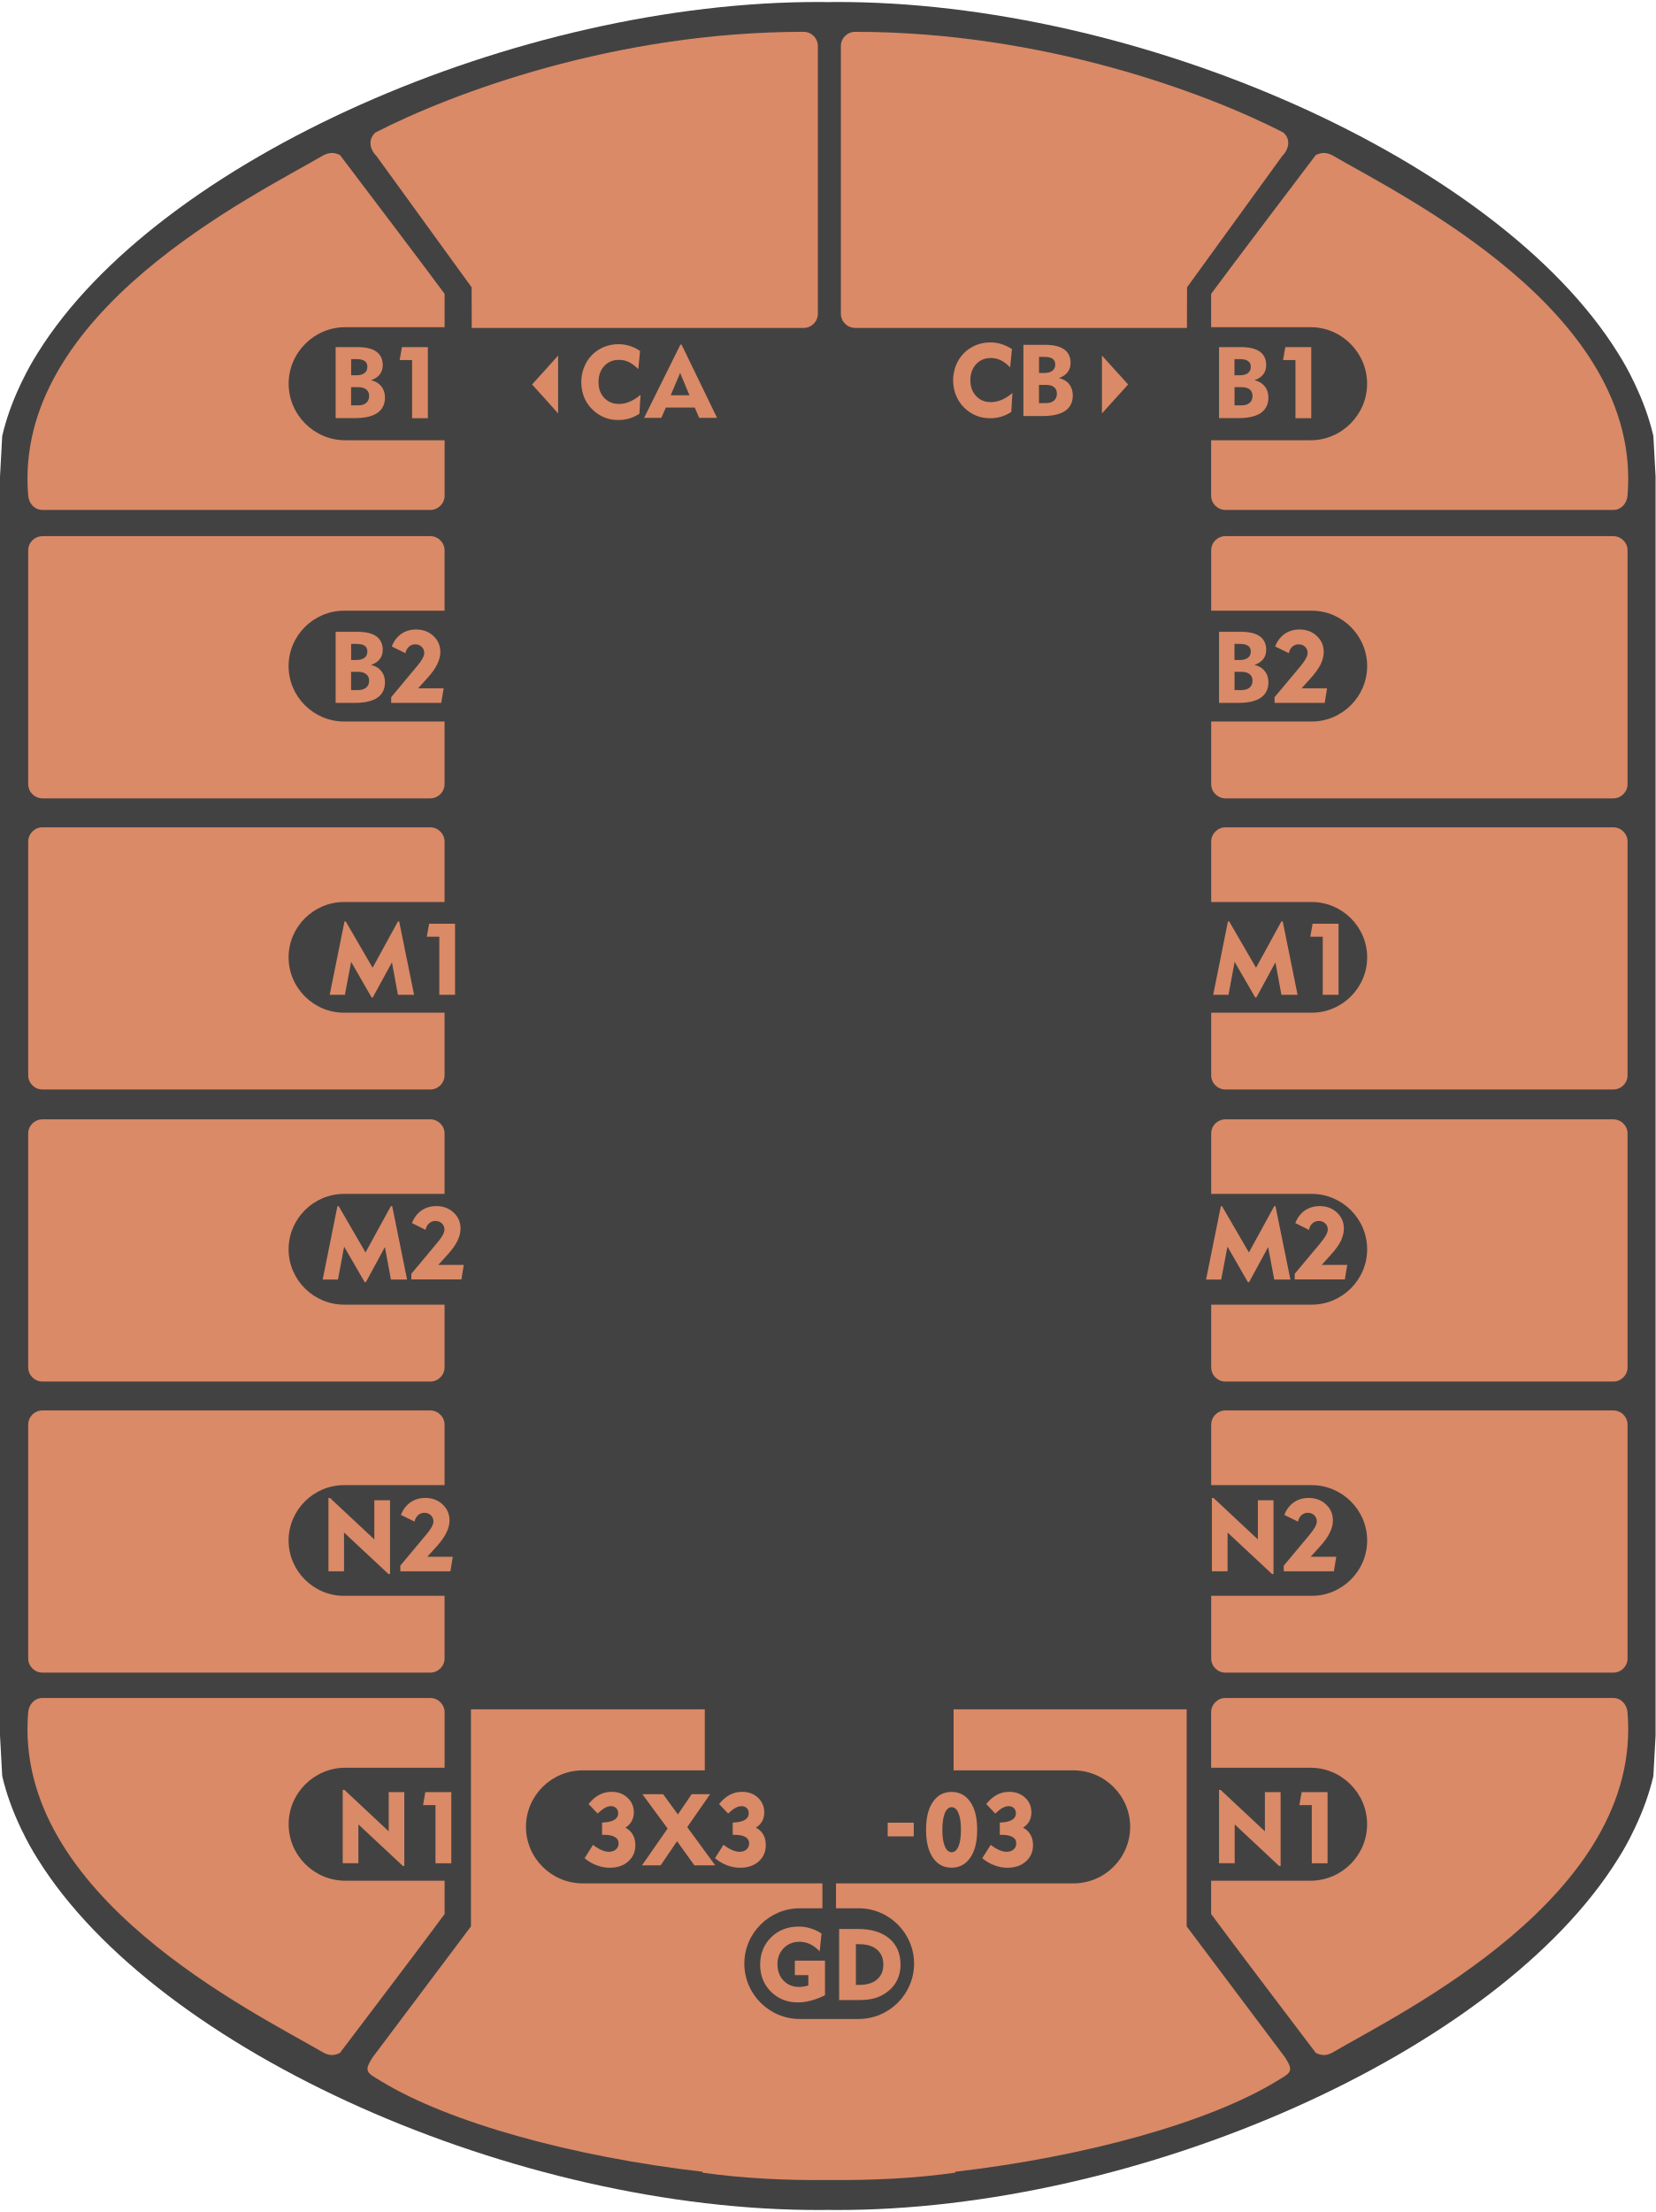
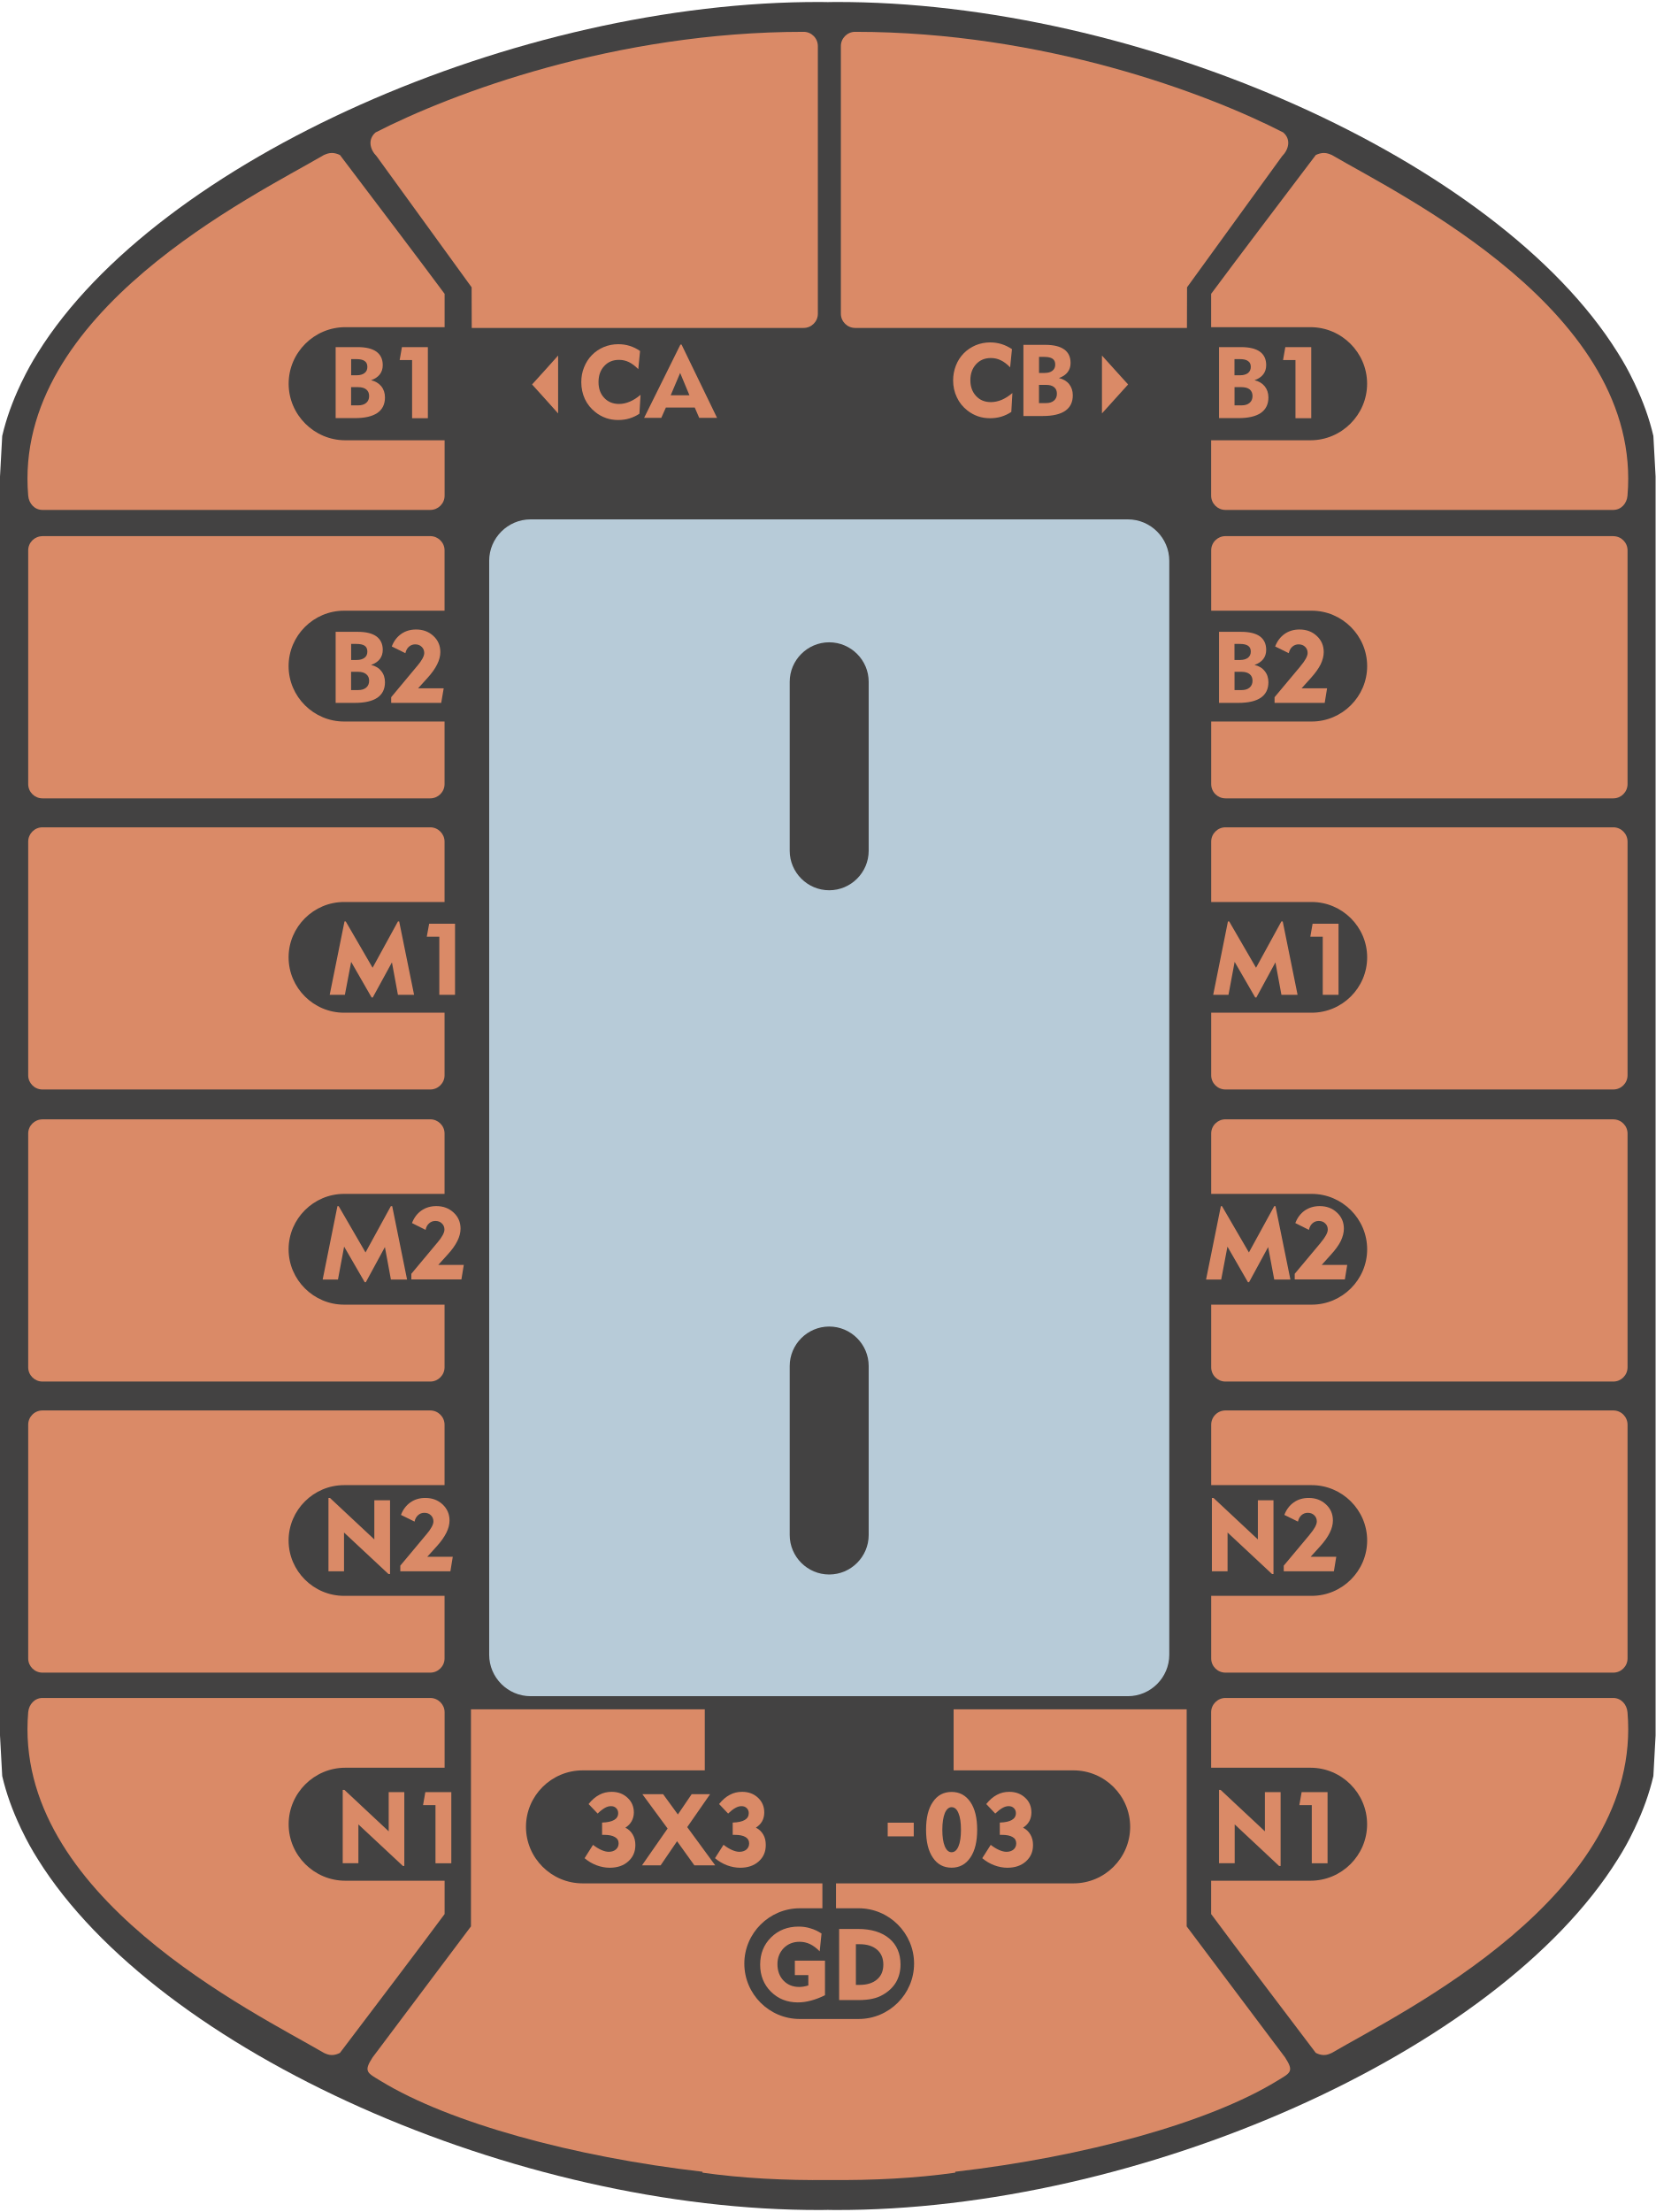
<svg xmlns="http://www.w3.org/2000/svg" xml:space="preserve" width="23.961mm" height="32.004mm" version="1.0" shape-rendering="geometricPrecision" text-rendering="geometricPrecision" image-rendering="optimizeQuality" fill-rule="evenodd" clip-rule="evenodd" viewBox="0 0 306.49 408.65">
  <g id="Layer_x0020_1">
    <path id="base" fill="#434242" d="M-0 87.84l0.41 -7.52c0.75,-3.22 1.91,-6.42 3.41,-9.57l0.03 -0.08 0.26 -0.52c0.85,-1.76 1.81,-3.53 2.92,-5.27 22.24,-35.67 88.7,-65.06 144.94,-64.87l1.26 0.02 1.26 -0.02c56.25,-0.2 122.7,29.2 144.94,64.87 1.11,1.75 2.09,3.51 2.92,5.27l0.26 0.52 0.03 0.08c1.5,3.15 2.66,6.33 3.41,9.57l0.41 7.52 0 76.16 0 80.65 0 76.16 -0.41 7.52c-0.75,3.23 -1.91,6.42 -3.41,9.57l-0.03 0.08 -0.26 0.52c-0.83,1.76 -1.81,3.53 -2.92,5.27 -22.24,35.67 -88.7,65.06 -144.94,64.87l-1.26 -0.02 -1.26 0.02c-56.25,0.2 -122.7,-29.2 -144.94,-64.87 -1.11,-1.75 -2.08,-3.51 -2.92,-5.27l-0.26 -0.52 -0.03 -0.08c-1.5,-3.15 -2.66,-6.35 -3.41,-9.57l-0.41 -7.52 0 -76.16 0 -80.65 0 -76.16z" />
    <g id="labels">
      <path fill="#DA8A67" fill-rule="nonzero" d="M64.99 74.66l1.31 0c0.62,0 1.13,-0.15 1.49,-0.46 0.36,-0.31 0.54,-0.73 0.54,-1.27 0,-0.52 -0.18,-0.93 -0.54,-1.22 -0.34,-0.28 -0.85,-0.42 -1.49,-0.42l-1.31 0 0 3.38zm0 -5.57l1.05 0c0.62,0 1.1,-0.15 1.44,-0.41 0.36,-0.28 0.52,-0.65 0.52,-1.14 0,-0.49 -0.16,-0.85 -0.49,-1.08 -0.33,-0.25 -0.85,-0.36 -1.55,-0.36l-0.96 0 0 2.99 -0 0zm-2.86 7.95l0 -13.16 4.07 0c1.54,0 2.68,0.28 3.46,0.83 0.78,0.56 1.19,1.39 1.19,2.5 0,0.67 -0.18,1.24 -0.54,1.71 -0.36,0.47 -0.9,0.83 -1.62,1.09 0.8,0.18 1.42,0.56 1.88,1.11 0.46,0.57 0.69,1.27 0.69,2.07 0,1.27 -0.47,2.22 -1.4,2.87 -0.95,0.64 -2.32,0.96 -4.17,0.96l-3.56 0 0 0zm14.15 0l0 -10.76 -2.3 0 0.42 -2.4 4.8 0 0 13.16 -2.92 0z" />
      <path fill="#DA8A67" fill-rule="nonzero" d="M64.99 127.35l1.31 0c0.62,0 1.13,-0.15 1.49,-0.46 0.36,-0.31 0.54,-0.74 0.54,-1.27 0,-0.52 -0.18,-0.93 -0.54,-1.21 -0.34,-0.29 -0.85,-0.44 -1.49,-0.44l-1.31 0 0 3.38zm0 -5.57l1.05 0c0.62,0 1.1,-0.15 1.44,-0.41 0.36,-0.28 0.52,-0.65 0.52,-1.14 0,-0.49 -0.16,-0.85 -0.49,-1.08 -0.33,-0.23 -0.85,-0.34 -1.55,-0.34l-0.96 0 0 2.97 -0 0zm-2.86 7.95l0 -13.16 4.07 0c1.54,0 2.68,0.28 3.46,0.83 0.78,0.57 1.19,1.4 1.19,2.5 0,0.67 -0.18,1.24 -0.54,1.71 -0.36,0.47 -0.9,0.83 -1.62,1.09 0.8,0.18 1.42,0.55 1.88,1.13 0.46,0.55 0.69,1.26 0.69,2.07 0,1.26 -0.47,2.22 -1.4,2.86 -0.95,0.64 -2.32,0.96 -4.17,0.96l-3.56 0 0 0zm10.28 0l0 -1.06 4.75 -5.7 0.05 -0.05c0.88,-1.04 1.32,-1.86 1.32,-2.43 0,-0.46 -0.16,-0.85 -0.47,-1.14 -0.31,-0.31 -0.72,-0.46 -1.21,-0.46 -0.44,0 -0.83,0.15 -1.16,0.44 -0.33,0.29 -0.54,0.7 -0.65,1.19l-2.52 -1.24c0.38,-1 0.96,-1.76 1.75,-2.32 0.78,-0.55 1.7,-0.82 2.76,-0.82 1.26,0 2.32,0.39 3.19,1.19 0.87,0.8 1.29,1.8 1.29,2.99 0,0.73 -0.2,1.49 -0.59,2.27 -0.38,0.78 -0.98,1.63 -1.8,2.53l-1.73 1.91 4.74 0 -0.46 2.69 -9.26 0 0 0z" />
      <path fill="#DA8A67" fill-rule="nonzero" d="M61.03 183.75l2.74 -13.58 0.23 0 4.97 8.57 4.69 -8.57 0.23 0 2.76 13.58 -2.99 0 -1.11 -6.01 -3.55 6.5 -0.21 0 -3.79 -6.59 -1.16 6.1 -2.81 0zm20.29 0l0 -10.76 -2.32 0 0.44 -2.4 4.79 0 0 13.16 -2.91 0 0 0z" />
      <path fill="#DA8A67" fill-rule="nonzero" d="M59.73 236.44l2.73 -13.58 0.23 0 4.97 8.57 4.69 -8.57 0.25 0 2.75 13.58 -2.99 0 -1.11 -6.01 -3.53 6.5 -0.21 0 -3.81 -6.58 -1.14 6.09 -2.81 0 0 0zm16.41 0l0 -1.06 4.76 -5.7 0.05 -0.05c0.88,-1.04 1.32,-1.86 1.32,-2.43 0,-0.46 -0.16,-0.85 -0.47,-1.14 -0.31,-0.31 -0.72,-0.46 -1.21,-0.46 -0.46,0 -0.83,0.15 -1.16,0.44 -0.33,0.29 -0.56,0.7 -0.65,1.21l-2.52 -1.26c0.38,-1 0.96,-1.76 1.75,-2.32 0.78,-0.54 1.7,-0.82 2.76,-0.82 1.26,0 2.32,0.39 3.19,1.19 0.87,0.8 1.29,1.8 1.29,2.99 0,0.73 -0.2,1.49 -0.59,2.28 -0.39,0.78 -0.98,1.62 -1.8,2.51l-1.73 1.91 4.72 0 -0.44 2.69 -9.26 0 0 0z" />
      <path fill="#DA8A67" fill-rule="nonzero" d="M60.8 290.45l0 -13.58 0.29 0 8.2 7.67 0 -7.25 2.91 0 0 13.66 -0.28 0 -8.24 -7.69 0 7.18 -2.89 0 0 0zm13.3 0l0 -1.06 4.76 -5.7 0.05 -0.05c0.88,-1.04 1.32,-1.86 1.32,-2.43 0,-0.46 -0.16,-0.85 -0.47,-1.14 -0.31,-0.31 -0.72,-0.46 -1.21,-0.46 -0.46,0 -0.83,0.15 -1.16,0.44 -0.33,0.29 -0.56,0.7 -0.65,1.19l-2.52 -1.24c0.38,-1 0.96,-1.76 1.75,-2.32 0.79,-0.55 1.7,-0.82 2.76,-0.82 1.26,0 2.32,0.39 3.19,1.19 0.85,0.8 1.29,1.79 1.29,2.99 0,0.73 -0.2,1.49 -0.59,2.27 -0.39,0.78 -0.98,1.63 -1.8,2.53l-1.73 1.91 4.72 0 -0.44 2.69 -9.26 0 -0 0z" />
      <path fill="#DA8A67" fill-rule="nonzero" d="M63.44 344.47l0 -13.58 0.31 0 8.2 7.67 0 -7.25 2.89 0 0 13.66 -0.26 0 -8.24 -7.69 0 7.18 -2.91 0 -0 -0zm17.17 0l0 -10.76 -2.3 0 0.42 -2.4 4.81 0 0 13.16 -2.93 0z" />
      <path fill="#DA8A67" fill-rule="nonzero" d="M228.51 74.66l1.31 0c0.64,0 1.13,-0.15 1.49,-0.46 0.36,-0.31 0.54,-0.73 0.54,-1.27 0,-0.52 -0.18,-0.93 -0.52,-1.22 -0.36,-0.28 -0.85,-0.42 -1.5,-0.42l-1.31 0 0 3.38 0 0zm0 -5.57l1.05 0c0.62,0 1.1,-0.15 1.45,-0.41 0.34,-0.28 0.52,-0.65 0.52,-1.14 0,-0.49 -0.16,-0.85 -0.51,-1.08 -0.33,-0.25 -0.83,-0.36 -1.53,-0.36l-0.98 0 0 2.99 0 0zm-2.86 7.95l0 -13.16 4.07 0c1.54,0 2.7,0.28 3.48,0.83 0.78,0.56 1.18,1.39 1.18,2.5 0,0.67 -0.18,1.24 -0.54,1.71 -0.36,0.47 -0.9,0.83 -1.62,1.09 0.8,0.18 1.42,0.56 1.88,1.11 0.46,0.57 0.69,1.27 0.69,2.07 0,1.27 -0.47,2.22 -1.4,2.87 -0.93,0.64 -2.32,0.96 -4.15,0.96l-3.58 0 0 0zm14.15 0l0 -10.76 -2.3 0 0.42 -2.4 4.8 0 0 13.16 -2.92 0z" />
      <path fill="#DA8A67" fill-rule="nonzero" d="M228.51 127.35l1.31 0c0.64,0 1.13,-0.15 1.49,-0.46 0.36,-0.31 0.54,-0.74 0.54,-1.27 0,-0.52 -0.18,-0.93 -0.52,-1.21 -0.36,-0.29 -0.85,-0.44 -1.5,-0.44l-1.31 0 0 3.38 0 0zm0 -5.57l1.05 0c0.62,0 1.1,-0.15 1.45,-0.41 0.34,-0.28 0.52,-0.65 0.52,-1.14 0,-0.49 -0.16,-0.85 -0.51,-1.08 -0.33,-0.23 -0.83,-0.34 -1.53,-0.34l-0.98 0 0 2.97 0 0zm-2.86 7.95l0 -13.16 4.07 0c1.54,0 2.7,0.28 3.48,0.83 0.78,0.57 1.18,1.4 1.18,2.5 0,0.67 -0.18,1.24 -0.54,1.71 -0.36,0.47 -0.9,0.83 -1.62,1.09 0.8,0.18 1.42,0.55 1.88,1.13 0.46,0.55 0.69,1.26 0.69,2.07 0,1.26 -0.47,2.22 -1.4,2.86 -0.93,0.64 -2.32,0.96 -4.15,0.96l-3.58 0 0 0zm10.28 0l0 -1.06 4.77 -5.7 0.03 -0.05c0.88,-1.04 1.32,-1.86 1.32,-2.43 0,-0.46 -0.15,-0.85 -0.46,-1.14 -0.31,-0.31 -0.72,-0.46 -1.22,-0.46 -0.44,0 -0.83,0.15 -1.16,0.44 -0.33,0.29 -0.54,0.7 -0.65,1.19l-2.52 -1.24c0.39,-1 0.96,-1.76 1.75,-2.32 0.78,-0.55 1.72,-0.82 2.76,-0.82 1.27,0 2.34,0.39 3.19,1.19 0.87,0.8 1.29,1.8 1.29,2.99 0,0.73 -0.2,1.49 -0.57,2.27 -0.39,0.78 -1,1.63 -1.81,2.53l-1.72 1.91 4.72 0 -0.44 2.69 -9.28 0 0 0z" />
      <path fill="#DA8A67" fill-rule="nonzero" d="M224.57 183.75l2.73 -13.58 0.23 0 4.97 8.57 4.69 -8.57 0.25 0 2.75 13.58 -2.99 0 -1.11 -6.01 -3.53 6.5 -0.21 0 -3.81 -6.59 -1.14 6.1 -2.81 0 0 0zm20.28 0l0 -10.76 -2.3 0 0.42 -2.4 4.8 0 0 13.16 -2.92 0z" />
      <path fill="#DA8A67" fill-rule="nonzero" d="M223.25 236.44l2.74 -13.58 0.21 0 4.98 8.57 4.69 -8.57 0.23 0 2.76 13.58 -2.99 0 -1.13 -6.01 -3.53 6.5 -0.21 0 -3.79 -6.58 -1.16 6.09 -2.81 0zm16.41 0l0 -1.06 4.77 -5.7 0.03 -0.05c0.88,-1.04 1.32,-1.86 1.32,-2.43 0,-0.46 -0.15,-0.85 -0.47,-1.14 -0.31,-0.31 -0.7,-0.46 -1.21,-0.46 -0.44,0 -0.83,0.15 -1.16,0.44 -0.33,0.29 -0.54,0.7 -0.65,1.21l-2.52 -1.26c0.39,-1 0.96,-1.76 1.75,-2.32 0.79,-0.54 1.72,-0.82 2.76,-0.82 1.27,0 2.34,0.39 3.19,1.19 0.87,0.8 1.29,1.8 1.29,2.99 0,0.73 -0.2,1.49 -0.57,2.28 -0.39,0.78 -1,1.62 -1.81,2.51l-1.72 1.91 4.72 0 -0.44 2.69 -9.28 0 0 0z" />
      <path fill="#DA8A67" fill-rule="nonzero" d="M224.33 290.45l0 -13.58 0.31 0 8.2 7.67 0 -7.25 2.89 0 0 13.66 -0.26 0 -8.24 -7.69 0 7.18 -2.91 0 0 0zm13.3 0l0 -1.06 4.77 -5.7 0.03 -0.05c0.88,-1.04 1.32,-1.86 1.32,-2.43 0,-0.46 -0.16,-0.85 -0.47,-1.14 -0.31,-0.31 -0.72,-0.46 -1.21,-0.46 -0.44,0 -0.83,0.15 -1.16,0.44 -0.33,0.29 -0.54,0.7 -0.65,1.19l-2.52 -1.24c0.38,-1 0.96,-1.76 1.75,-2.32 0.78,-0.55 1.7,-0.82 2.76,-0.82 1.27,0 2.32,0.39 3.19,1.19 0.87,0.8 1.29,1.79 1.29,2.99 0,0.73 -0.2,1.49 -0.59,2.27 -0.38,0.78 -0.98,1.63 -1.8,2.53l-1.73 1.91 4.74 0 -0.44 2.69 -9.28 0 0 0z" />
      <path fill="#DA8A67" fill-rule="nonzero" d="M225.65 344.47l0 -13.58 0.29 0 8.2 7.67 0 -7.25 2.91 0 0 13.66 -0.28 0 -8.22 -7.69 0 7.18 -2.91 0 0 -0zm17.17 0l0 -10.76 -2.3 0 0.42 -2.4 4.8 0 0 13.16 -2.92 0z" />
      <path fill="#DA8A67" fill-rule="nonzero" d="M109.76 341.06c0.57,0.44 1.1,0.75 1.57,0.96 0.49,0.21 0.93,0.33 1.36,0.33 0.54,0 0.98,-0.15 1.31,-0.43 0.34,-0.29 0.51,-0.67 0.51,-1.13 0,-0.52 -0.23,-0.91 -0.69,-1.17 -0.46,-0.28 -1.13,-0.41 -2.03,-0.41l-0.34 0 0 -2.27c1,-0.03 1.75,-0.2 2.24,-0.49 0.49,-0.29 0.74,-0.7 0.74,-1.26 0,-0.38 -0.13,-0.69 -0.38,-0.93 -0.24,-0.25 -0.57,-0.36 -0.96,-0.36 -0.36,0 -0.74,0.1 -1.14,0.33 -0.39,0.23 -0.85,0.57 -1.32,1.04l-1.68 -1.76c0.62,-0.77 1.27,-1.34 1.99,-1.71 0.7,-0.38 1.45,-0.55 2.27,-0.55 1.18,0 2.16,0.36 2.94,1.09 0.78,0.72 1.18,1.63 1.18,2.73 0,0.6 -0.15,1.14 -0.41,1.62 -0.28,0.49 -0.65,0.88 -1.16,1.19 0.59,0.29 1.03,0.72 1.36,1.27 0.33,0.56 0.49,1.21 0.49,1.94 0,1.26 -0.44,2.25 -1.32,3.04 -0.87,0.78 -2.01,1.17 -3.43,1.17 -0.82,0 -1.63,-0.16 -2.44,-0.46 -0.82,-0.31 -1.55,-0.75 -2.21,-1.31l1.57 -2.48 0 0zm9.08 3.79l4.74 -6.81 -4.67 -6.35 3.84 0 2.73 3.75 2.55 -3.75 3.41 0 -4.23 6.09 5.18 7.07 -3.86 0 -3.2 -4.46 -3.04 4.46 -3.45 0 -0 0zm15.1 -3.79c0.57,0.44 1.09,0.75 1.57,0.96 0.49,0.21 0.93,0.33 1.36,0.33 0.54,0 0.98,-0.15 1.31,-0.43 0.33,-0.29 0.49,-0.67 0.49,-1.13 0,-0.52 -0.23,-0.91 -0.67,-1.17 -0.46,-0.28 -1.13,-0.41 -2.03,-0.41l-0.34 0 0 -2.27c1,-0.03 1.75,-0.2 2.24,-0.49 0.49,-0.29 0.73,-0.7 0.73,-1.26 0,-0.38 -0.13,-0.69 -0.38,-0.93 -0.26,-0.25 -0.57,-0.36 -0.96,-0.36 -0.36,0 -0.73,0.1 -1.14,0.33 -0.41,0.23 -0.85,0.57 -1.34,1.04l-1.67 -1.76c0.62,-0.77 1.27,-1.34 1.99,-1.71 0.7,-0.38 1.45,-0.55 2.27,-0.55 1.18,0 2.16,0.36 2.94,1.09 0.77,0.72 1.16,1.63 1.16,2.73 0,0.6 -0.13,1.14 -0.39,1.62 -0.28,0.49 -0.67,0.88 -1.16,1.19 0.59,0.29 1.03,0.72 1.36,1.27 0.33,0.56 0.47,1.21 0.47,1.94 0,1.26 -0.43,2.25 -1.31,3.04 -0.88,0.78 -2.01,1.17 -3.43,1.17 -0.82,0 -1.63,-0.16 -2.45,-0.46 -0.8,-0.31 -1.54,-0.75 -2.21,-1.31l1.58 -2.48 0 0zm30.38 -1.57l0 -2.53 4.82 0 0 2.53 -4.82 0zm10.11 -1.22c0,1.31 0.15,2.32 0.46,3.07 0.31,0.73 0.73,1.09 1.26,1.09 0.54,0 0.96,-0.36 1.27,-1.09 0.31,-0.73 0.46,-1.75 0.46,-3.07 0,-1.32 -0.15,-2.35 -0.46,-3.07 -0.29,-0.73 -0.72,-1.11 -1.27,-1.11 -0.52,0 -0.95,0.38 -1.26,1.11 -0.29,0.73 -0.46,1.76 -0.46,3.07zm-3.01 0c0,-2.19 0.41,-3.92 1.26,-5.14 0.83,-1.24 1.99,-1.86 3.46,-1.86 1.47,0 2.63,0.62 3.48,1.86 0.85,1.24 1.26,2.95 1.26,5.14 0,2.19 -0.41,3.9 -1.26,5.14 -0.85,1.26 -2.01,1.88 -3.48,1.88 -1.47,0 -2.63,-0.62 -3.46,-1.86 -0.85,-1.24 -1.26,-2.96 -1.26,-5.16l0 0zm11.96 2.79c0.57,0.44 1.09,0.75 1.57,0.96 0.49,0.21 0.93,0.33 1.36,0.33 0.54,0 0.98,-0.15 1.31,-0.43 0.33,-0.29 0.49,-0.67 0.49,-1.13 0,-0.52 -0.21,-0.91 -0.67,-1.17 -0.46,-0.28 -1.13,-0.41 -2.03,-0.41l-0.34 0 0 -2.27c1,-0.03 1.75,-0.2 2.24,-0.49 0.49,-0.29 0.74,-0.7 0.74,-1.26 0,-0.38 -0.13,-0.69 -0.38,-0.93 -0.26,-0.25 -0.57,-0.36 -0.96,-0.36 -0.36,0 -0.74,0.1 -1.14,0.33 -0.41,0.23 -0.85,0.57 -1.34,1.04l-1.67 -1.76c0.62,-0.77 1.27,-1.34 1.99,-1.71 0.7,-0.38 1.45,-0.55 2.27,-0.55 1.18,0 2.16,0.36 2.94,1.09 0.79,0.72 1.16,1.63 1.16,2.73 0,0.6 -0.13,1.14 -0.39,1.62 -0.28,0.49 -0.65,0.88 -1.16,1.19 0.59,0.29 1.03,0.72 1.36,1.27 0.33,0.56 0.49,1.21 0.49,1.94 0,1.26 -0.44,2.25 -1.32,3.04 -0.88,0.78 -2.01,1.17 -3.43,1.17 -0.82,0 -1.63,-0.16 -2.43,-0.46 -0.82,-0.31 -1.55,-0.75 -2.22,-1.31l1.58 -2.48 0 0z" />
      <path fill="#DA8A67" fill-rule="nonzero" d="M152.71 362.49l0 6.4c-0.88,0.44 -1.75,0.77 -2.58,0.99 -0.85,0.23 -1.65,0.34 -2.45,0.34 -1.99,0 -3.66,-0.67 -4.98,-1.99 -1.32,-1.32 -1.99,-2.99 -1.99,-4.99 0,-2.04 0.67,-3.72 2.03,-5.06 1.34,-1.32 3.04,-1.99 5.08,-1.99 0.78,0 1.52,0.1 2.22,0.33 0.7,0.2 1.37,0.52 2.03,0.95l-0.34 3.3c-0.6,-0.62 -1.21,-1.06 -1.81,-1.35 -0.61,-0.28 -1.24,-0.42 -1.91,-0.42 -1.18,0 -2.16,0.39 -2.94,1.17 -0.77,0.8 -1.16,1.78 -1.16,2.97 0,1.24 0.38,2.27 1.13,3.05 0.75,0.78 1.72,1.17 2.89,1.17 0.26,0 0.54,-0.02 0.82,-0.07 0.29,-0.05 0.57,-0.11 0.88,-0.21l0 -1.91 -2.5 0 0 -2.68 5.6 0zm5.72 4.49l0.69 0c1.37,0 2.45,-0.34 3.23,-1.01 0.77,-0.65 1.16,-1.58 1.16,-2.74 0,-1.17 -0.39,-2.11 -1.16,-2.77 -0.78,-0.67 -1.86,-1.01 -3.23,-1.01l-0.69 0 0 7.54zm-3.1 2.82l0 -13.17 3.5 0c2.45,0 4.38,0.59 5.78,1.76 1.39,1.17 2.08,2.79 2.08,4.83 0,1.21 -0.28,2.3 -0.82,3.25 -0.56,0.95 -1.36,1.71 -2.43,2.33 -0.61,0.36 -1.26,0.6 -1.98,0.75 -0.7,0.16 -1.58,0.24 -2.63,0.24l-3.5 0z" />
      <path fill="#DA8A67" fill-rule="nonzero" d="M118.16 67.97c-0.57,-0.59 -1.16,-1.03 -1.73,-1.31 -0.59,-0.29 -1.21,-0.42 -1.85,-0.42 -1.11,0 -2.03,0.37 -2.73,1.14 -0.72,0.77 -1.06,1.76 -1.06,2.97 0,1.19 0.34,2.17 1.05,2.92 0.7,0.75 1.62,1.13 2.75,1.13 0.67,0 1.34,-0.15 1.99,-0.43 0.67,-0.28 1.32,-0.7 1.99,-1.26l-0.21 3.49c-0.56,0.39 -1.18,0.67 -1.85,0.88 -0.67,0.2 -1.36,0.29 -2.08,0.29 -0.78,0 -1.52,-0.11 -2.24,-0.36 -0.7,-0.25 -1.37,-0.6 -1.96,-1.08 -0.85,-0.67 -1.5,-1.47 -1.96,-2.43 -0.44,-0.96 -0.67,-2.01 -0.67,-3.13 0,-0.98 0.16,-1.89 0.51,-2.74 0.33,-0.85 0.82,-1.62 1.45,-2.27 0.64,-0.65 1.37,-1.14 2.22,-1.5 0.83,-0.34 1.72,-0.52 2.66,-0.52 0.73,0 1.44,0.1 2.11,0.31 0.67,0.21 1.32,0.52 1.93,0.95l-0.33 3.36 -0 -0zm6 4.82l3.46 0 -1.72 -4.13 -1.75 4.13zm-4.93 4.18l6.72 -13.56 0.21 0 6.57 13.56 -3.3 0 -0.83 -1.91 -5.34 0 -0.85 1.91 -3.17 0 0 0z" />
      <path fill="#DA8A67" fill-rule="nonzero" d="M186.99 67.63c-0.57,-0.59 -1.14,-1.03 -1.73,-1.31 -0.59,-0.29 -1.19,-0.42 -1.85,-0.42 -1.11,0 -2.03,0.38 -2.73,1.14 -0.7,0.77 -1.06,1.76 -1.06,2.97 0,1.19 0.36,2.17 1.06,2.92 0.69,0.75 1.6,1.13 2.75,1.13 0.65,0 1.32,-0.15 1.99,-0.42 0.65,-0.28 1.32,-0.7 1.98,-1.26l-0.2 3.49c-0.57,0.39 -1.18,0.67 -1.85,0.88 -0.67,0.2 -1.37,0.29 -2.09,0.29 -0.78,0 -1.52,-0.11 -2.24,-0.36 -0.7,-0.25 -1.36,-0.6 -1.96,-1.08 -0.85,-0.67 -1.5,-1.47 -1.94,-2.43 -0.46,-0.96 -0.69,-2.01 -0.69,-3.13 0,-0.98 0.18,-1.89 0.51,-2.74 0.33,-0.86 0.82,-1.62 1.45,-2.27 0.64,-0.65 1.39,-1.14 2.22,-1.5 0.85,-0.34 1.73,-0.52 2.66,-0.52 0.74,0 1.44,0.1 2.12,0.31 0.67,0.21 1.31,0.52 1.93,0.93l-0.34 3.38 0 -0zm5.33 6.61l1.31 0c0.62,0 1.11,-0.15 1.47,-0.46 0.36,-0.31 0.54,-0.73 0.54,-1.27 0,-0.52 -0.16,-0.93 -0.52,-1.22 -0.34,-0.29 -0.85,-0.42 -1.49,-0.42l-1.31 0 0 3.38zm0 -5.58l1.05 0c0.61,0 1.1,-0.13 1.44,-0.41 0.34,-0.26 0.52,-0.64 0.52,-1.13 0,-0.51 -0.16,-0.86 -0.49,-1.09 -0.34,-0.23 -0.85,-0.34 -1.55,-0.34l-0.96 0 0 2.97 0 0zm-2.88 7.97l0 -13.17 4.07 0c1.54,0 2.7,0.29 3.48,0.85 0.78,0.55 1.18,1.39 1.18,2.5 0,0.67 -0.18,1.24 -0.54,1.7 -0.36,0.47 -0.9,0.85 -1.62,1.09 0.8,0.2 1.44,0.56 1.9,1.13 0.44,0.57 0.67,1.26 0.67,2.07 0,1.27 -0.46,2.22 -1.4,2.87 -0.93,0.64 -2.32,0.96 -4.15,0.96l-3.58 0z" />
      <polygon fill="#DA8A67" points="98.49,70.79 100.91,73.47 103.31,76.15 103.31,70.79 103.31,65.44 100.91,68.12 " />
      <polygon fill="#DA8A67" points="208.82,70.79 206.4,73.47 203.98,76.15 203.98,70.79 203.98,65.44 206.4,68.12 " />
    </g>
    <g id="pads">
      <path fill="#DA8A67" d="M7.85 206.79l71.8 0c1.44,0 2.64,1.18 2.64,2.62l0 11.18 -18.6 0c-5.64,0 -10.27,4.61 -10.27,10.26l0 0c0,5.63 4.63,10.24 10.27,10.24l18.6 0 0 11.59c0,1.46 -1.2,2.64 -2.64,2.64l-71.8 0c-1.44,0 -2.63,-1.18 -2.63,-2.64l0 -43.26c0,-1.44 1.18,-2.62 2.63,-2.62z" />
      <path fill="#DA8A67" d="M79.65 313.88l-71.8 0c-1.44,0 -2.51,1.2 -2.63,2.64 -2.89,33.96 41.88,55.52 54.73,63.04 0.5,0.23 0.92,0.4 1.48,0.4 0.52,0 1.04,-0.16 1.5,-0.4 6.47,-8.55 14.55,-19.17 19.37,-25.69l0 -6.17 -18.39 0c-5.76,0 -10.48,-4.69 -10.48,-10.45l0 0c0,-5.75 4.72,-10.46 10.48,-10.46l18.39 0 0 -10.27c0,-1.44 -1.2,-2.64 -2.64,-2.64l0 0z" />
      <path fill="#DA8A67" d="M148.76 60.34l-61.44 0 -0.02 -7.53 -17.59 -24.26c-1.25,-1.25 -1.67,-3.13 -0.19,-4.4 14.13,-7.25 44.32,-18.62 79.24,-18.62 1.44,0 2.63,1.18 2.63,2.64l0 49.54c0,1.44 -1.18,2.62 -2.63,2.62z" />
      <path fill="#DA8A67" d="M176.52 315.98l43.14 0 0 40.17 18.22 24.26c1.74,2.68 0.94,2.85 -1.53,4.36 -12.63,7.72 -35.64,14.03 -59.53,16.79l0 0.17c-7.25,1.03 -15.19,1.44 -23.39,1.36 -8.21,0.09 -16.13,-0.33 -23.39,-1.36l0 -0.17c-23.91,-2.76 -46.91,-9.07 -59.55,-16.79 -2.47,-1.51 -3.27,-1.69 -1.53,-4.36l18.22 -24.26 0 -40.17 43.28 0 0 11.3 -22.62 0c-5.76,0 -10.48,4.69 -10.48,10.45l0 0c0,5.77 4.72,10.46 10.48,10.46l44.39 0 0 4.61 -4.18 0c-5.65,0 -10.27,4.61 -10.27,10.24l0 0c0,5.65 4.61,10.25 10.27,10.25l10.88 0c5.66,0 10.27,-4.61 10.27,-10.25l0 0c0,-5.63 -4.61,-10.24 -10.27,-10.24l-4.18 0 0 -4.61 43.97 0c5.76,0 10.48,-4.69 10.48,-10.46l0 0c0,-5.75 -4.72,-10.45 -10.48,-10.45l-22.2 0 0 -11.3 0 0z" />
      <path fill="#DA8A67" d="M7.85 152.75l71.8 0c1.44,0 2.64,1.2 2.64,2.64l0 11.18 -18.6 0c-5.64,0 -10.27,4.61 -10.27,10.24l0 0c0,5.65 4.63,10.25 10.27,10.25l18.6 0 0 11.59c0,1.44 -1.2,2.62 -2.64,2.62l-71.8 0c-1.44,0 -2.63,-1.18 -2.63,-2.62l0 -43.26c0,-1.44 1.18,-2.64 2.63,-2.64z" />
      <path fill="#DA8A67" d="M7.85 260.67l71.8 0c1.44,0 2.64,1.18 2.64,2.64l0 11.18 -18.6 0c-5.64,0 -10.27,4.61 -10.27,10.24l0 0c0,5.65 4.63,10.25 10.27,10.25l18.6 0 0 11.59c0,1.44 -1.2,2.62 -2.64,2.62l-71.8 0c-1.44,0 -2.63,-1.18 -2.63,-2.62l0 -43.26c0,-1.46 1.18,-2.64 2.63,-2.64z" />
      <path fill="#DA8A67" d="M7.85 98.86l71.8 0c1.44,0 2.64,1.18 2.64,2.62l0 11.18 -18.6 0c-5.64,0 -10.27,4.61 -10.27,10.26l0 0c0,5.63 4.63,10.25 10.27,10.25l18.6 0 0 11.58c0,1.46 -1.2,2.64 -2.64,2.64l-71.8 0c-1.44,0 -2.63,-1.18 -2.63,-2.64l0 -43.26c0,-1.44 1.18,-2.62 2.63,-2.62z" />
      <path fill="#DA8A67" d="M298.64 206.79l-71.8 0c-1.46,0 -2.64,1.18 -2.64,2.62l0 11.18 18.6 0c5.64,0 10.27,4.61 10.27,10.26l0 0c0,5.63 -4.63,10.24 -10.27,10.24l-18.6 0 0 11.59c0,1.46 1.18,2.64 2.64,2.64l71.8 0c1.44,0 2.63,-1.18 2.63,-2.64l0 -43.26c0,-1.44 -1.18,-2.62 -2.63,-2.62z" />
      <path fill="#DA8A67" d="M298.64 152.75l-71.8 0c-1.46,0 -2.64,1.2 -2.64,2.64l0 11.18 18.6 0c5.64,0 10.27,4.61 10.27,10.24l0 0c0,5.65 -4.63,10.25 -10.27,10.25l-18.6 0 0 11.59c0,1.44 1.18,2.62 2.64,2.62l71.8 0c1.44,0 2.63,-1.18 2.63,-2.62l0 -43.26c0,-1.44 -1.18,-2.64 -2.63,-2.64z" />
      <path fill="#DA8A67" d="M298.64 260.67l-71.8 0c-1.46,0 -2.64,1.18 -2.64,2.64l0 11.18 18.6 0c5.64,0 10.27,4.61 10.27,10.24l0 0c0,5.65 -4.63,10.25 -10.27,10.25l-18.6 0 0 11.59c0,1.44 1.18,2.62 2.64,2.62l71.8 0c1.44,0 2.63,-1.18 2.63,-2.62l0 -43.26c0,-1.46 -1.18,-2.64 -2.63,-2.64z" />
      <path fill="#DA8A67" d="M298.64 98.86l-71.8 0c-1.46,0 -2.64,1.18 -2.64,2.62l0 11.18 18.6 0c5.64,0 10.27,4.61 10.27,10.26l0 0c0,5.63 -4.63,10.25 -10.27,10.25l-18.6 0 0 11.58c0,1.46 1.18,2.64 2.64,2.64l71.8 0c1.44,0 2.63,-1.18 2.63,-2.64l0 -43.26c0,-1.44 -1.18,-2.62 -2.63,-2.62z" />
      <path fill="#DA8A67" d="M226.84 313.88l71.78 0c1.46,0 2.52,1.2 2.64,2.64 2.89,33.96 -41.88,55.52 -54.72,63.04 -0.5,0.23 -0.92,0.4 -1.48,0.4 -0.52,0 -1.04,-0.16 -1.5,-0.4 -6.47,-8.55 -14.55,-19.17 -19.37,-25.69l0 -6.17 18.39 0c5.76,0 10.48,-4.69 10.48,-10.45l0 0c0,-5.75 -4.72,-10.46 -10.48,-10.46l-18.39 0 0 -10.27c0,-1.44 1.2,-2.64 2.64,-2.64l0 0z" />
      <path fill="#DA8A67" d="M79.65 94.01l-71.8 0c-1.44,0 -2.51,-1.18 -2.63,-2.64 -2.89,-33.97 41.88,-55.52 54.73,-63.04 0.5,-0.21 0.92,-0.38 1.48,-0.38 0.52,0 1.04,0.16 1.5,0.38 6.47,8.55 14.55,19.19 19.37,25.69l0 6.17 -18.39 0c-5.76,0 -10.48,4.71 -10.48,10.46l0 0c0,5.75 4.72,10.47 10.48,10.47l18.39 0 0 10.25c0,1.46 -1.2,2.64 -2.64,2.64l0 0z" />
      <path fill="#DA8A67" d="M226.84 94.01l71.78 0c1.46,0 2.52,-1.18 2.64,-2.64 2.89,-33.97 -41.88,-55.52 -54.72,-63.04 -0.5,-0.21 -0.92,-0.38 -1.48,-0.38 -0.52,0 -1.04,0.16 -1.5,0.38 -6.47,8.55 -14.55,19.19 -19.37,25.69l0 6.17 18.39 0c5.76,0 10.48,4.71 10.48,10.46l0 0c0,5.75 -4.72,10.47 -10.48,10.47l-18.39 0 0 10.25c0,1.46 1.2,2.64 2.64,2.64l0 0z" />
      <path fill="#DA8A67" d="M158.28 60.34l61.43 0 0.02 -7.53 17.59 -24.26c1.25,-1.25 1.69,-3.13 0.21,-4.4 -14.13,-7.25 -44.34,-18.62 -79.24,-18.62 -1.44,0 -2.64,1.18 -2.64,2.64l0 49.54c0,1.44 1.2,2.62 2.64,2.62z" />
    </g>
+     <path id="case" fill="#B7CBD8" d="M98.22 95.76l110.55 0c4.22,0 7.67,3.45 7.67,7.67l0 202.45c0,4.22 -3.45,7.67 -7.67,7.67l-110.55 0c-4.22,0 -7.67,-3.45 -7.67,-7.67l0 -202.45c0,-4.22 3.45,-7.67 7.67,-7.67zm55.27 149.38l0 0c4.02,0 7.31,3.29 7.31,7.31l0 31.27c0,4.02 -3.29,7.31 -7.31,7.31l-0 0c-4.02,0 -7.31,-3.29 -7.31,-7.31l0 -31.27c0,-4.02 3.29,-7.31 7.31,-7.31zm-0 -126.63l0 0c4.02,0 7.31,3.29 7.31,7.31l0 31.27c0,4.02 -3.29,7.31 -7.31,7.31l-0 0c-4.02,0 -7.31,-3.29 -7.31,-7.31l0 -31.27c0,-4.02 3.29,-7.31 7.31,-7.31z" />
  </g>
</svg>
